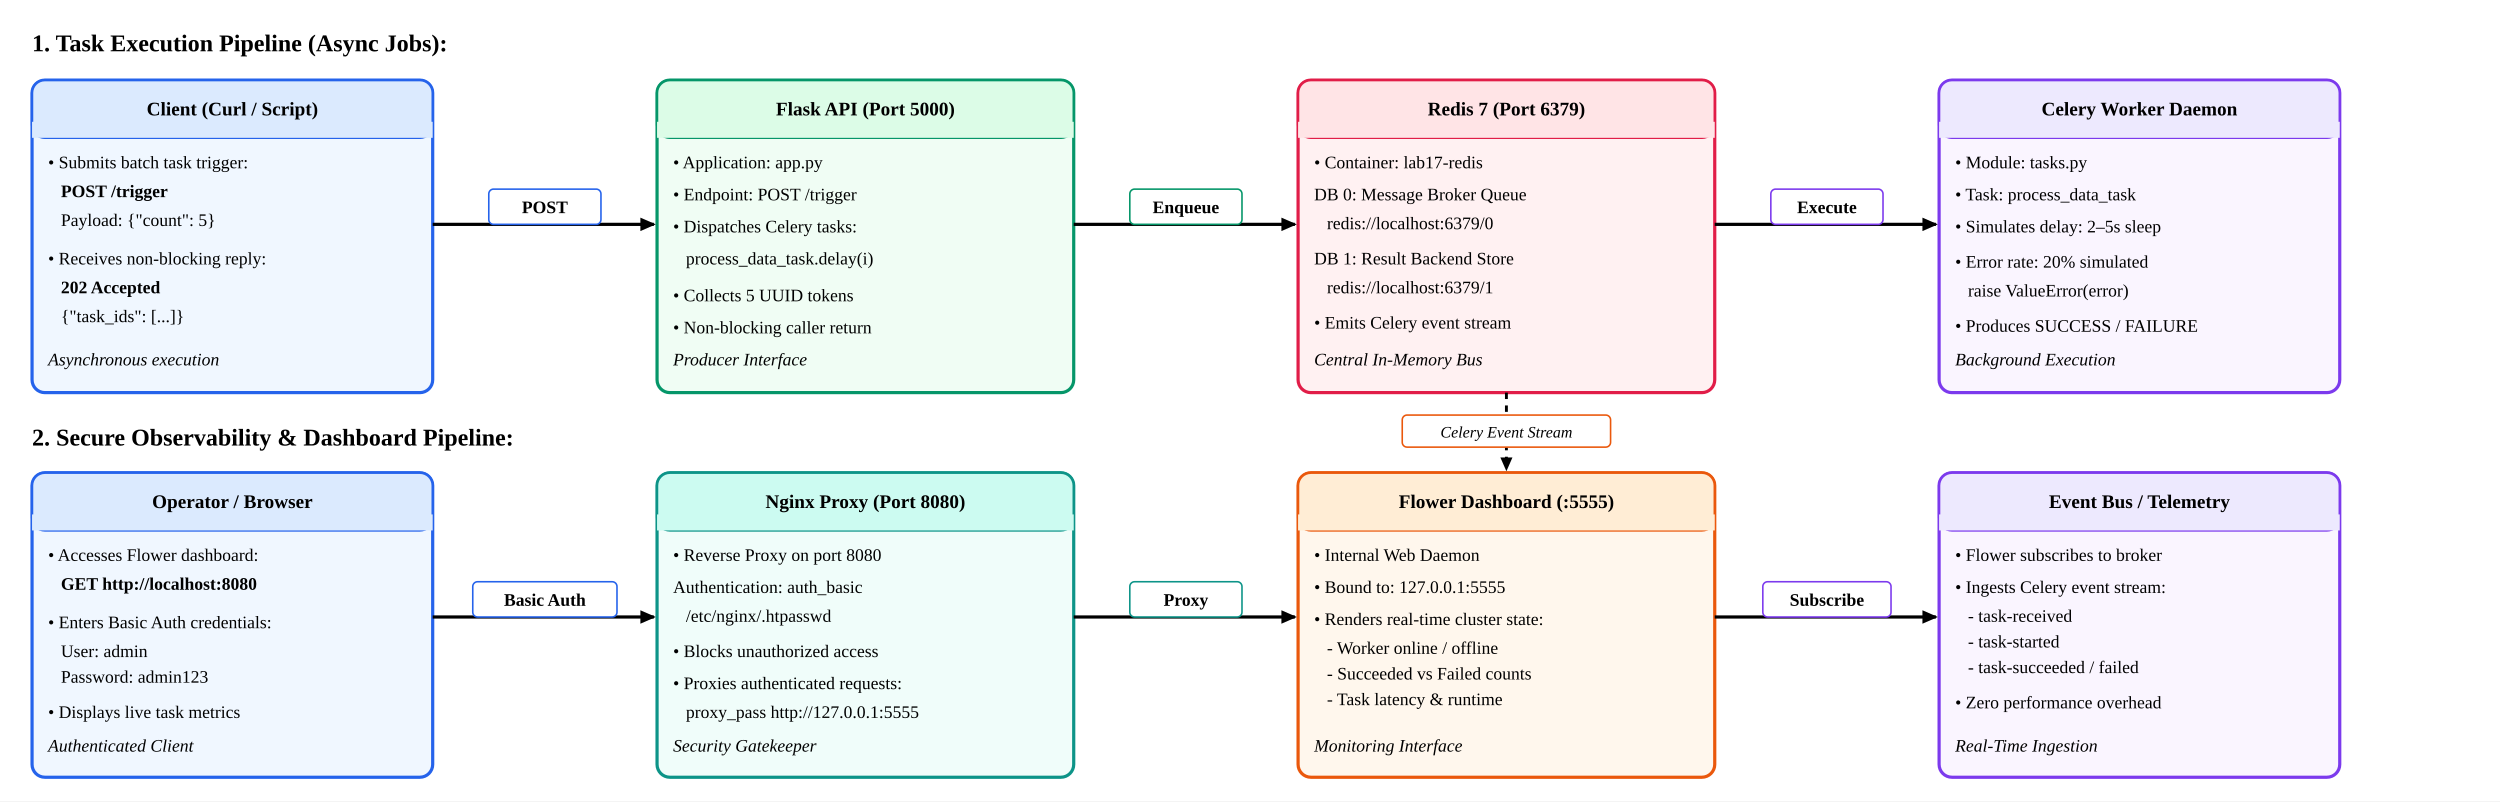
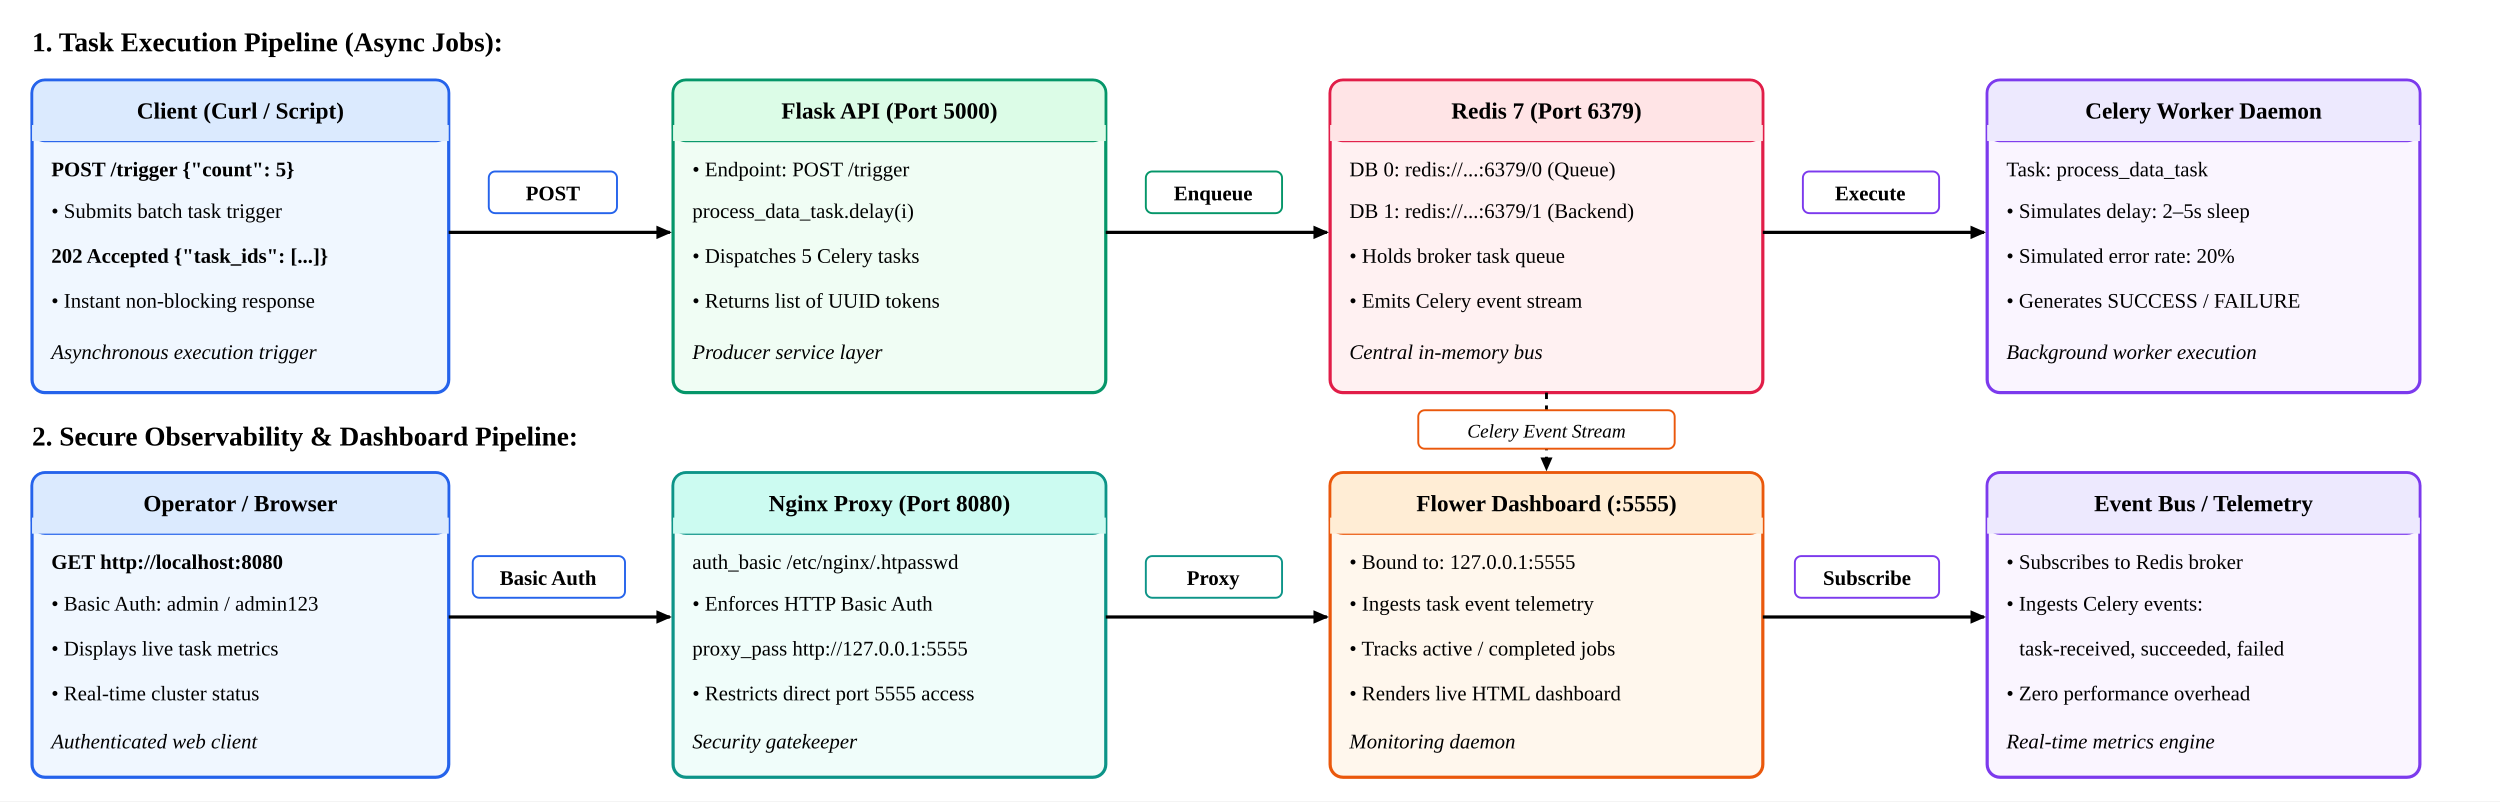
<svg xmlns="http://www.w3.org/2000/svg" viewBox="0 0 1560 500" width="1560" height="500">
  <defs>
    <style>
      text {
        font-family: "Times New Roman", Times, "Liberation Serif", serif;
        fill: #000000;
      }
      .title-text {
-         font-size: 15px;
+         font-size: 17px;
        font-weight: bold;
        fill: #000000;
      }
      .subtitle-text {
-         font-size: 11px;
+         font-size: 13px;
        font-style: italic;
        fill: #000000;
      }
      .section-heading {
-         font-size: 12px;
+         font-size: 14.5px;
        font-weight: bold;
        fill: #000000;
      }
      .code-font {
        font-family: "Times New Roman", Times, "Liberation Serif", serif;
-         font-size: 11px;
+         font-size: 13px;
        fill: #000000;
      }
      .body-text {
-         font-size: 11px;
+         font-size: 13px;
        fill: #000000;
      }
      .arrow-label {
-         font-size: 11px;
+         font-size: 13px;
        font-weight: bold;
        fill: #000000;
      }
      .arrow-sub {
-         font-size: 10px;
+         font-size: 12px;
        font-style: italic;
        fill: #000000;
      }
      .flow-step-title {
-         font-size: 12px;
+         font-size: 13.5px;
        font-weight: bold;
        fill: #000000;
      }
      .flow-step-sub {
-         font-size: 11px;
+         font-size: 12px;
        font-style: italic;
        fill: #000000;
      }
    </style>
    <marker id="arr-black" viewBox="0 0 10 10" refX="7" refY="5" markerWidth="6" markerHeight="6" orient="auto-start-reverse">
      <path d="M 0 1.5 L 8 5 L 0 8.5 z" fill="#000000" />
    </marker>
  </defs>
  <rect width="100%" height="100%" fill="#ffffff" />
  <text x="20" y="32" class="title-text">1. Task Execution Pipeline (Async Jobs):</text>
  <g transform="translate(20, 50)">
-     <rect width="250" height="195" rx="8" fill="#f0f7ff" stroke="#2563eb" stroke-width="2" />
-     <rect width="250" height="36" rx="8" fill="#dbeafe" stroke="#2563eb" stroke-width="1.5" />
-     <rect y="26" width="250" height="10" fill="#dbeafe" />
-     <text x="125" y="22" text-anchor="middle" class="section-heading">Client (Curl / Script)</text>
-     <text x="10" y="55" class="body-text">• Submits batch task trigger:</text>
-     <text x="18" y="73" class="code-font" font-weight="bold">POST /trigger</text>
-     <text x="18" y="91" class="code-font">Payload: {"count": 5}</text>
-     <text x="10" y="115" class="body-text">• Receives non-blocking reply:</text>
-     <text x="18" y="133" class="code-font" font-weight="bold">202 Accepted</text>
-     <text x="18" y="151" class="code-font">{"task_ids": [...]}</text>
-     <text x="10" y="178" class="subtitle-text">Asynchronous execution</text>
+     <rect width="260" height="195" rx="8" fill="#f0f7ff" stroke="#2563eb" stroke-width="2" />
+     <rect width="260" height="38" rx="8" fill="#dbeafe" stroke="#2563eb" stroke-width="1.5" />
+     <rect y="28" width="260" height="10" fill="#dbeafe" />
+     <text x="130" y="24" text-anchor="middle" class="section-heading">Client (Curl / Script)</text>
+     <text x="12" y="60" class="code-font" font-weight="bold">POST /trigger {"count": 5}</text>
+     <text x="12" y="86" class="body-text">• Submits batch task trigger</text>
+     <text x="12" y="114" class="code-font" font-weight="bold">202 Accepted {"task_ids": [...]}</text>
+     <text x="12" y="142" class="body-text">• Instant non-blocking response</text>
+     <text x="12" y="174" class="subtitle-text">Asynchronous execution trigger</text>
  </g>
-   <g transform="translate(410, 50)">
-     <rect width="260" height="195" rx="8" fill="#f0fdf4" stroke="#059669" stroke-width="2" />
-     <rect width="260" height="36" rx="8" fill="#dcfce7" stroke="#059669" stroke-width="1.5" />
-     <rect y="26" width="260" height="10" fill="#dcfce7" />
-     <text x="130" y="22" text-anchor="middle" class="section-heading">Flask API (Port 5000)</text>
-     <text x="10" y="55" class="body-text">• Application: app.py</text>
-     <text x="10" y="75" class="body-text">• Endpoint: POST /trigger</text>
-     <text x="10" y="95" class="body-text">• Dispatches Celery tasks:</text>
-     <text x="18" y="115" class="code-font">process_data_task.delay(i)</text>
-     <text x="10" y="138" class="body-text">• Collects 5 UUID tokens</text>
-     <text x="10" y="158" class="body-text">• Non-blocking caller return</text>
-     <text x="10" y="178" class="subtitle-text">Producer Interface</text>
+   <g transform="translate(420, 50)">
+     <rect width="270" height="195" rx="8" fill="#f0fdf4" stroke="#059669" stroke-width="2" />
+     <rect width="270" height="38" rx="8" fill="#dcfce7" stroke="#059669" stroke-width="1.5" />
+     <rect y="28" width="270" height="10" fill="#dcfce7" />
+     <text x="135" y="24" text-anchor="middle" class="section-heading">Flask API (Port 5000)</text>
+     <text x="12" y="60" class="body-text">• Endpoint: POST /trigger</text>
+     <text x="12" y="86" class="code-font">process_data_task.delay(i)</text>
+     <text x="12" y="114" class="body-text">• Dispatches 5 Celery tasks</text>
+     <text x="12" y="142" class="body-text">• Returns list of UUID tokens</text>
+     <text x="12" y="174" class="subtitle-text">Producer service layer</text>
  </g>
-   <g transform="translate(810, 50)">
-     <rect width="260" height="195" rx="8" fill="#fff1f2" stroke="#e11d48" stroke-width="2" />
-     <rect width="260" height="36" rx="8" fill="#ffe4e6" stroke="#e11d48" stroke-width="1.5" />
-     <rect y="26" width="260" height="10" fill="#ffe4e6" />
-     <text x="130" y="22" text-anchor="middle" class="section-heading">Redis 7 (Port 6379)</text>
-     <text x="10" y="55" class="body-text">• Container: lab17-redis</text>
-     <text x="10" y="75" class="body-text">DB 0: Message Broker Queue</text>
-     <text x="18" y="93" class="code-font">redis://localhost:6379/0</text>
-     <text x="10" y="115" class="body-text">DB 1: Result Backend Store</text>
-     <text x="18" y="133" class="code-font">redis://localhost:6379/1</text>
-     <text x="10" y="155" class="body-text">• Emits Celery event stream</text>
-     <text x="10" y="178" class="subtitle-text">Central In-Memory Bus</text>
+   <g transform="translate(830, 50)">
+     <rect width="270" height="195" rx="8" fill="#fff1f2" stroke="#e11d48" stroke-width="2" />
+     <rect width="270" height="38" rx="8" fill="#ffe4e6" stroke="#e11d48" stroke-width="1.5" />
+     <rect y="28" width="270" height="10" fill="#ffe4e6" />
+     <text x="135" y="24" text-anchor="middle" class="section-heading">Redis 7 (Port 6379)</text>
+     <text x="12" y="60" class="code-font">DB 0: redis://...:6379/0 (Queue)</text>
+     <text x="12" y="86" class="code-font">DB 1: redis://...:6379/1 (Backend)</text>
+     <text x="12" y="114" class="body-text">• Holds broker task queue</text>
+     <text x="12" y="142" class="body-text">• Emits Celery event stream</text>
+     <text x="12" y="174" class="subtitle-text">Central in-memory bus</text>
  </g>
-   <g transform="translate(1210, 50)">
-     <rect width="250" height="195" rx="8" fill="#faf5ff" stroke="#7c3aed" stroke-width="2" />
-     <rect width="250" height="36" rx="8" fill="#ede9fe" stroke="#7c3aed" stroke-width="1.5" />
-     <rect y="26" width="250" height="10" fill="#ede9fe" />
-     <text x="125" y="22" text-anchor="middle" class="section-heading">Celery Worker Daemon</text>
-     <text x="10" y="55" class="body-text">• Module: tasks.py</text>
-     <text x="10" y="75" class="body-text">• Task: process_data_task</text>
-     <text x="10" y="95" class="body-text">• Simulates delay: 2–5s sleep</text>
-     <text x="10" y="117" class="body-text">• Error rate: 20% simulated</text>
-     <text x="18" y="135" class="code-font">raise ValueError(error)</text>
-     <text x="10" y="157" class="body-text">• Produces SUCCESS / FAILURE</text>
-     <text x="10" y="178" class="subtitle-text">Background Execution</text>
+   <g transform="translate(1240, 50)">
+     <rect width="270" height="195" rx="8" fill="#faf5ff" stroke="#7c3aed" stroke-width="2" />
+     <rect width="270" height="38" rx="8" fill="#ede9fe" stroke="#7c3aed" stroke-width="1.5" />
+     <rect y="28" width="270" height="10" fill="#ede9fe" />
+     <text x="135" y="24" text-anchor="middle" class="section-heading">Celery Worker Daemon</text>
+     <text x="12" y="60" class="code-font">Task: process_data_task</text>
+     <text x="12" y="86" class="body-text">• Simulates delay: 2–5s sleep</text>
+     <text x="12" y="114" class="body-text">• Simulated error rate: 20%</text>
+     <text x="12" y="142" class="body-text">• Generates SUCCESS / FAILURE</text>
+     <text x="12" y="174" class="subtitle-text">Background worker execution</text>
  </g>
-   <line x1="270" y1="140" x2="408" y2="140" stroke="#000000" stroke-width="2" marker-end="url(#arr-black)" />
-   <rect x="305" y="118" width="70" height="22" rx="3" fill="#ffffff" stroke="#2563eb" stroke-width="1" />
-   <text x="340" y="133" text-anchor="middle" class="arrow-label">POST</text>
-   <line x1="670" y1="140" x2="808" y2="140" stroke="#000000" stroke-width="2" marker-end="url(#arr-black)" />
-   <rect x="705" y="118" width="70" height="22" rx="3" fill="#ffffff" stroke="#059669" stroke-width="1" />
-   <text x="740" y="133" text-anchor="middle" class="arrow-label">Enqueue</text>
-   <line x1="1070" y1="140" x2="1208" y2="140" stroke="#000000" stroke-width="2" marker-end="url(#arr-black)" />
-   <rect x="1105" y="118" width="70" height="22" rx="3" fill="#ffffff" stroke="#7c3aed" stroke-width="1" />
-   <text x="1140" y="133" text-anchor="middle" class="arrow-label">Execute</text>
+   <rect x="305" y="107" width="80" height="26" rx="4" fill="#ffffff" stroke="#2563eb" stroke-width="1.2" />
+   <text x="345" y="125" text-anchor="middle" class="arrow-label">POST</text>
+   <line x1="280" y1="145" x2="418" y2="145" stroke="#000000" stroke-width="2" marker-end="url(#arr-black)" />
+   <rect x="715" y="107" width="85" height="26" rx="4" fill="#ffffff" stroke="#059669" stroke-width="1.2" />
+   <text x="757" y="125" text-anchor="middle" class="arrow-label">Enqueue</text>
+   <line x1="690" y1="145" x2="828" y2="145" stroke="#000000" stroke-width="2" marker-end="url(#arr-black)" />
+   <rect x="1125" y="107" width="85" height="26" rx="4" fill="#ffffff" stroke="#7c3aed" stroke-width="1.2" />
+   <text x="1167" y="125" text-anchor="middle" class="arrow-label">Execute</text>
+   <line x1="1100" y1="145" x2="1238" y2="145" stroke="#000000" stroke-width="2" marker-end="url(#arr-black)" />
  <text x="20" y="278" class="title-text">2. Secure Observability &amp; Dashboard Pipeline:</text>
  <g transform="translate(20, 295)">
-     <rect width="250" height="190" rx="8" fill="#f0f7ff" stroke="#2563eb" stroke-width="2" />
-     <rect width="250" height="36" rx="8" fill="#dbeafe" stroke="#2563eb" stroke-width="1.5" />
-     <rect y="26" width="250" height="10" fill="#dbeafe" />
-     <text x="125" y="22" text-anchor="middle" class="section-heading">Operator / Browser</text>
-     <text x="10" y="55" class="body-text">• Accesses Flower dashboard:</text>
-     <text x="18" y="73" class="code-font" font-weight="bold">GET http://localhost:8080</text>
-     <text x="10" y="97" class="body-text">• Enters Basic Auth credentials:</text>
-     <text x="18" y="115" class="body-text">User: admin</text>
-     <text x="18" y="131" class="body-text">Password: admin123</text>
-     <text x="10" y="153" class="body-text">• Displays live task metrics</text>
-     <text x="10" y="174" class="subtitle-text">Authenticated Client</text>
+     <rect width="260" height="190" rx="8" fill="#f0f7ff" stroke="#2563eb" stroke-width="2" />
+     <rect width="260" height="38" rx="8" fill="#dbeafe" stroke="#2563eb" stroke-width="1.5" />
+     <rect y="28" width="260" height="10" fill="#dbeafe" />
+     <text x="130" y="24" text-anchor="middle" class="section-heading">Operator / Browser</text>
+     <text x="12" y="60" class="code-font" font-weight="bold">GET http://localhost:8080</text>
+     <text x="12" y="86" class="body-text">• Basic Auth: admin / admin123</text>
+     <text x="12" y="114" class="body-text">• Displays live task metrics</text>
+     <text x="12" y="142" class="body-text">• Real-time cluster status</text>
+     <text x="12" y="172" class="subtitle-text">Authenticated web client</text>
  </g>
-   <g transform="translate(410, 295)">
-     <rect width="260" height="190" rx="8" fill="#f0fdfa" stroke="#0d9488" stroke-width="2" />
-     <rect width="260" height="36" rx="8" fill="#ccfbf1" stroke="#0d9488" stroke-width="1.5" />
-     <rect y="26" width="260" height="10" fill="#ccfbf1" />
-     <text x="130" y="22" text-anchor="middle" class="section-heading">Nginx Proxy (Port 8080)</text>
-     <text x="10" y="55" class="body-text">• Reverse Proxy on port 8080</text>
-     <text x="10" y="75" class="body-text">Authentication: auth_basic</text>
-     <text x="18" y="93" class="code-font">/etc/nginx/.htpasswd</text>
-     <text x="10" y="115" class="body-text">• Blocks unauthorized access</text>
-     <text x="10" y="135" class="body-text">• Proxies authenticated requests:</text>
-     <text x="18" y="153" class="code-font">proxy_pass http://127.0.0.1:5555</text>
-     <text x="10" y="174" class="subtitle-text">Security Gatekeeper</text>
+   <g transform="translate(420, 295)">
+     <rect width="270" height="190" rx="8" fill="#f0fdfa" stroke="#0d9488" stroke-width="2" />
+     <rect width="270" height="38" rx="8" fill="#ccfbf1" stroke="#0d9488" stroke-width="1.5" />
+     <rect y="28" width="270" height="10" fill="#ccfbf1" />
+     <text x="135" y="24" text-anchor="middle" class="section-heading">Nginx Proxy (Port 8080)</text>
+     <text x="12" y="60" class="code-font">auth_basic /etc/nginx/.htpasswd</text>
+     <text x="12" y="86" class="body-text">• Enforces HTTP Basic Auth</text>
+     <text x="12" y="114" class="code-font">proxy_pass http://127.0.0.1:5555</text>
+     <text x="12" y="142" class="body-text">• Restricts direct port 5555 access</text>
+     <text x="12" y="172" class="subtitle-text">Security gatekeeper</text>
  </g>
-   <g transform="translate(810, 295)">
-     <rect width="260" height="190" rx="8" fill="#fff7ed" stroke="#ea580c" stroke-width="2" />
-     <rect width="260" height="36" rx="8" fill="#ffedd5" stroke="#ea580c" stroke-width="1.5" />
-     <rect y="26" width="260" height="10" fill="#ffedd5" />
-     <text x="130" y="22" text-anchor="middle" class="section-heading">Flower Dashboard (:5555)</text>
-     <text x="10" y="55" class="body-text">• Internal Web Daemon</text>
-     <text x="10" y="75" class="body-text">• Bound to: 127.0.0.1:5555</text>
-     <text x="10" y="95" class="body-text">• Renders real-time cluster state:</text>
-     <text x="18" y="113" class="body-text">- Worker online / offline</text>
-     <text x="18" y="129" class="body-text">- Succeeded vs Failed counts</text>
-     <text x="18" y="145" class="body-text">- Task latency &amp; runtime</text>
-     <text x="10" y="174" class="subtitle-text">Monitoring Interface</text>
+   <g transform="translate(830, 295)">
+     <rect width="270" height="190" rx="8" fill="#fff7ed" stroke="#ea580c" stroke-width="2" />
+     <rect width="270" height="38" rx="8" fill="#ffedd5" stroke="#ea580c" stroke-width="1.5" />
+     <rect y="28" width="270" height="10" fill="#ffedd5" />
+     <text x="135" y="24" text-anchor="middle" class="section-heading">Flower Dashboard (:5555)</text>
+     <text x="12" y="60" class="body-text">• Bound to: 127.0.0.1:5555</text>
+     <text x="12" y="86" class="body-text">• Ingests task event telemetry</text>
+     <text x="12" y="114" class="body-text">• Tracks active / completed jobs</text>
+     <text x="12" y="142" class="body-text">• Renders live HTML dashboard</text>
+     <text x="12" y="172" class="subtitle-text">Monitoring daemon</text>
  </g>
-   <g transform="translate(1210, 295)">
-     <rect width="250" height="190" rx="8" fill="#faf5ff" stroke="#7c3aed" stroke-width="2" />
-     <rect width="250" height="36" rx="8" fill="#ede9fe" stroke="#7c3aed" stroke-width="1.5" />
-     <rect y="26" width="250" height="10" fill="#ede9fe" />
-     <text x="125" y="22" text-anchor="middle" class="section-heading">Event Bus / Telemetry</text>
-     <text x="10" y="55" class="body-text">• Flower subscribes to broker</text>
-     <text x="10" y="75" class="body-text">• Ingests Celery event stream:</text>
-     <text x="18" y="93" class="body-text">- task-received</text>
-     <text x="18" y="109" class="body-text">- task-started</text>
-     <text x="18" y="125" class="body-text">- task-succeeded / failed</text>
-     <text x="10" y="147" class="body-text">• Zero performance overhead</text>
-     <text x="10" y="174" class="subtitle-text">Real-Time Ingestion</text>
+   <g transform="translate(1240, 295)">
+     <rect width="270" height="190" rx="8" fill="#faf5ff" stroke="#7c3aed" stroke-width="2" />
+     <rect width="270" height="38" rx="8" fill="#ede9fe" stroke="#7c3aed" stroke-width="1.5" />
+     <rect y="28" width="270" height="10" fill="#ede9fe" />
+     <text x="135" y="24" text-anchor="middle" class="section-heading">Event Bus / Telemetry</text>
+     <text x="12" y="60" class="body-text">• Subscribes to Redis broker</text>
+     <text x="12" y="86" class="body-text">• Ingests Celery events:</text>
+     <text x="20" y="114" class="code-font">task-received, succeeded, failed</text>
+     <text x="12" y="142" class="body-text">• Zero performance overhead</text>
+     <text x="12" y="172" class="subtitle-text">Real-time metrics engine</text>
  </g>
-   <line x1="270" y1="385" x2="408" y2="385" stroke="#000000" stroke-width="2" marker-end="url(#arr-black)" />
-   <rect x="295" y="363" width="90" height="22" rx="3" fill="#ffffff" stroke="#2563eb" stroke-width="1" />
-   <text x="340" y="378" text-anchor="middle" class="arrow-label">Basic Auth</text>
-   <line x1="670" y1="385" x2="808" y2="385" stroke="#000000" stroke-width="2" marker-end="url(#arr-black)" />
-   <rect x="705" y="363" width="70" height="22" rx="3" fill="#ffffff" stroke="#0d9488" stroke-width="1" />
-   <text x="740" y="378" text-anchor="middle" class="arrow-label">Proxy</text>
-   <line x1="1070" y1="385" x2="1208" y2="385" stroke="#000000" stroke-width="2" marker-end="url(#arr-black)" />
-   <rect x="1100" y="363" width="80" height="22" rx="3" fill="#ffffff" stroke="#7c3aed" stroke-width="1" />
-   <text x="1140" y="378" text-anchor="middle" class="arrow-label">Subscribe</text>
-   <line x1="940" y1="245" x2="940" y2="293" stroke="#000000" stroke-width="1.8" stroke-dasharray="4,4" marker-end="url(#arr-black)" />
-   <rect x="875" y="259" width="130" height="20" rx="3" fill="#ffffff" stroke="#ea580c" stroke-width="1" />
-   <text x="940" y="273" text-anchor="middle" class="arrow-sub">Celery Event Stream</text>
+   <rect x="295" y="347" width="95" height="26" rx="4" fill="#ffffff" stroke="#2563eb" stroke-width="1.2" />
+   <text x="342" y="365" text-anchor="middle" class="arrow-label">Basic Auth</text>
+   <line x1="280" y1="385" x2="418" y2="385" stroke="#000000" stroke-width="2" marker-end="url(#arr-black)" />
+   <rect x="715" y="347" width="85" height="26" rx="4" fill="#ffffff" stroke="#0d9488" stroke-width="1.2" />
+   <text x="757" y="365" text-anchor="middle" class="arrow-label">Proxy</text>
+   <line x1="690" y1="385" x2="828" y2="385" stroke="#000000" stroke-width="2" marker-end="url(#arr-black)" />
+   <rect x="1120" y="347" width="90" height="26" rx="4" fill="#ffffff" stroke="#7c3aed" stroke-width="1.2" />
+   <text x="1165" y="365" text-anchor="middle" class="arrow-label">Subscribe</text>
+   <line x1="1100" y1="385" x2="1238" y2="385" stroke="#000000" stroke-width="2" marker-end="url(#arr-black)" />
+   <line x1="965" y1="245" x2="965" y2="293" stroke="#000000" stroke-width="1.8" stroke-dasharray="4,4" marker-end="url(#arr-black)" />
+   <rect x="885" y="256" width="160" height="24" rx="4" fill="#ffffff" stroke="#ea580c" stroke-width="1.2" />
+   <text x="965" y="273" text-anchor="middle" class="arrow-sub">Celery Event Stream</text>
</svg>
